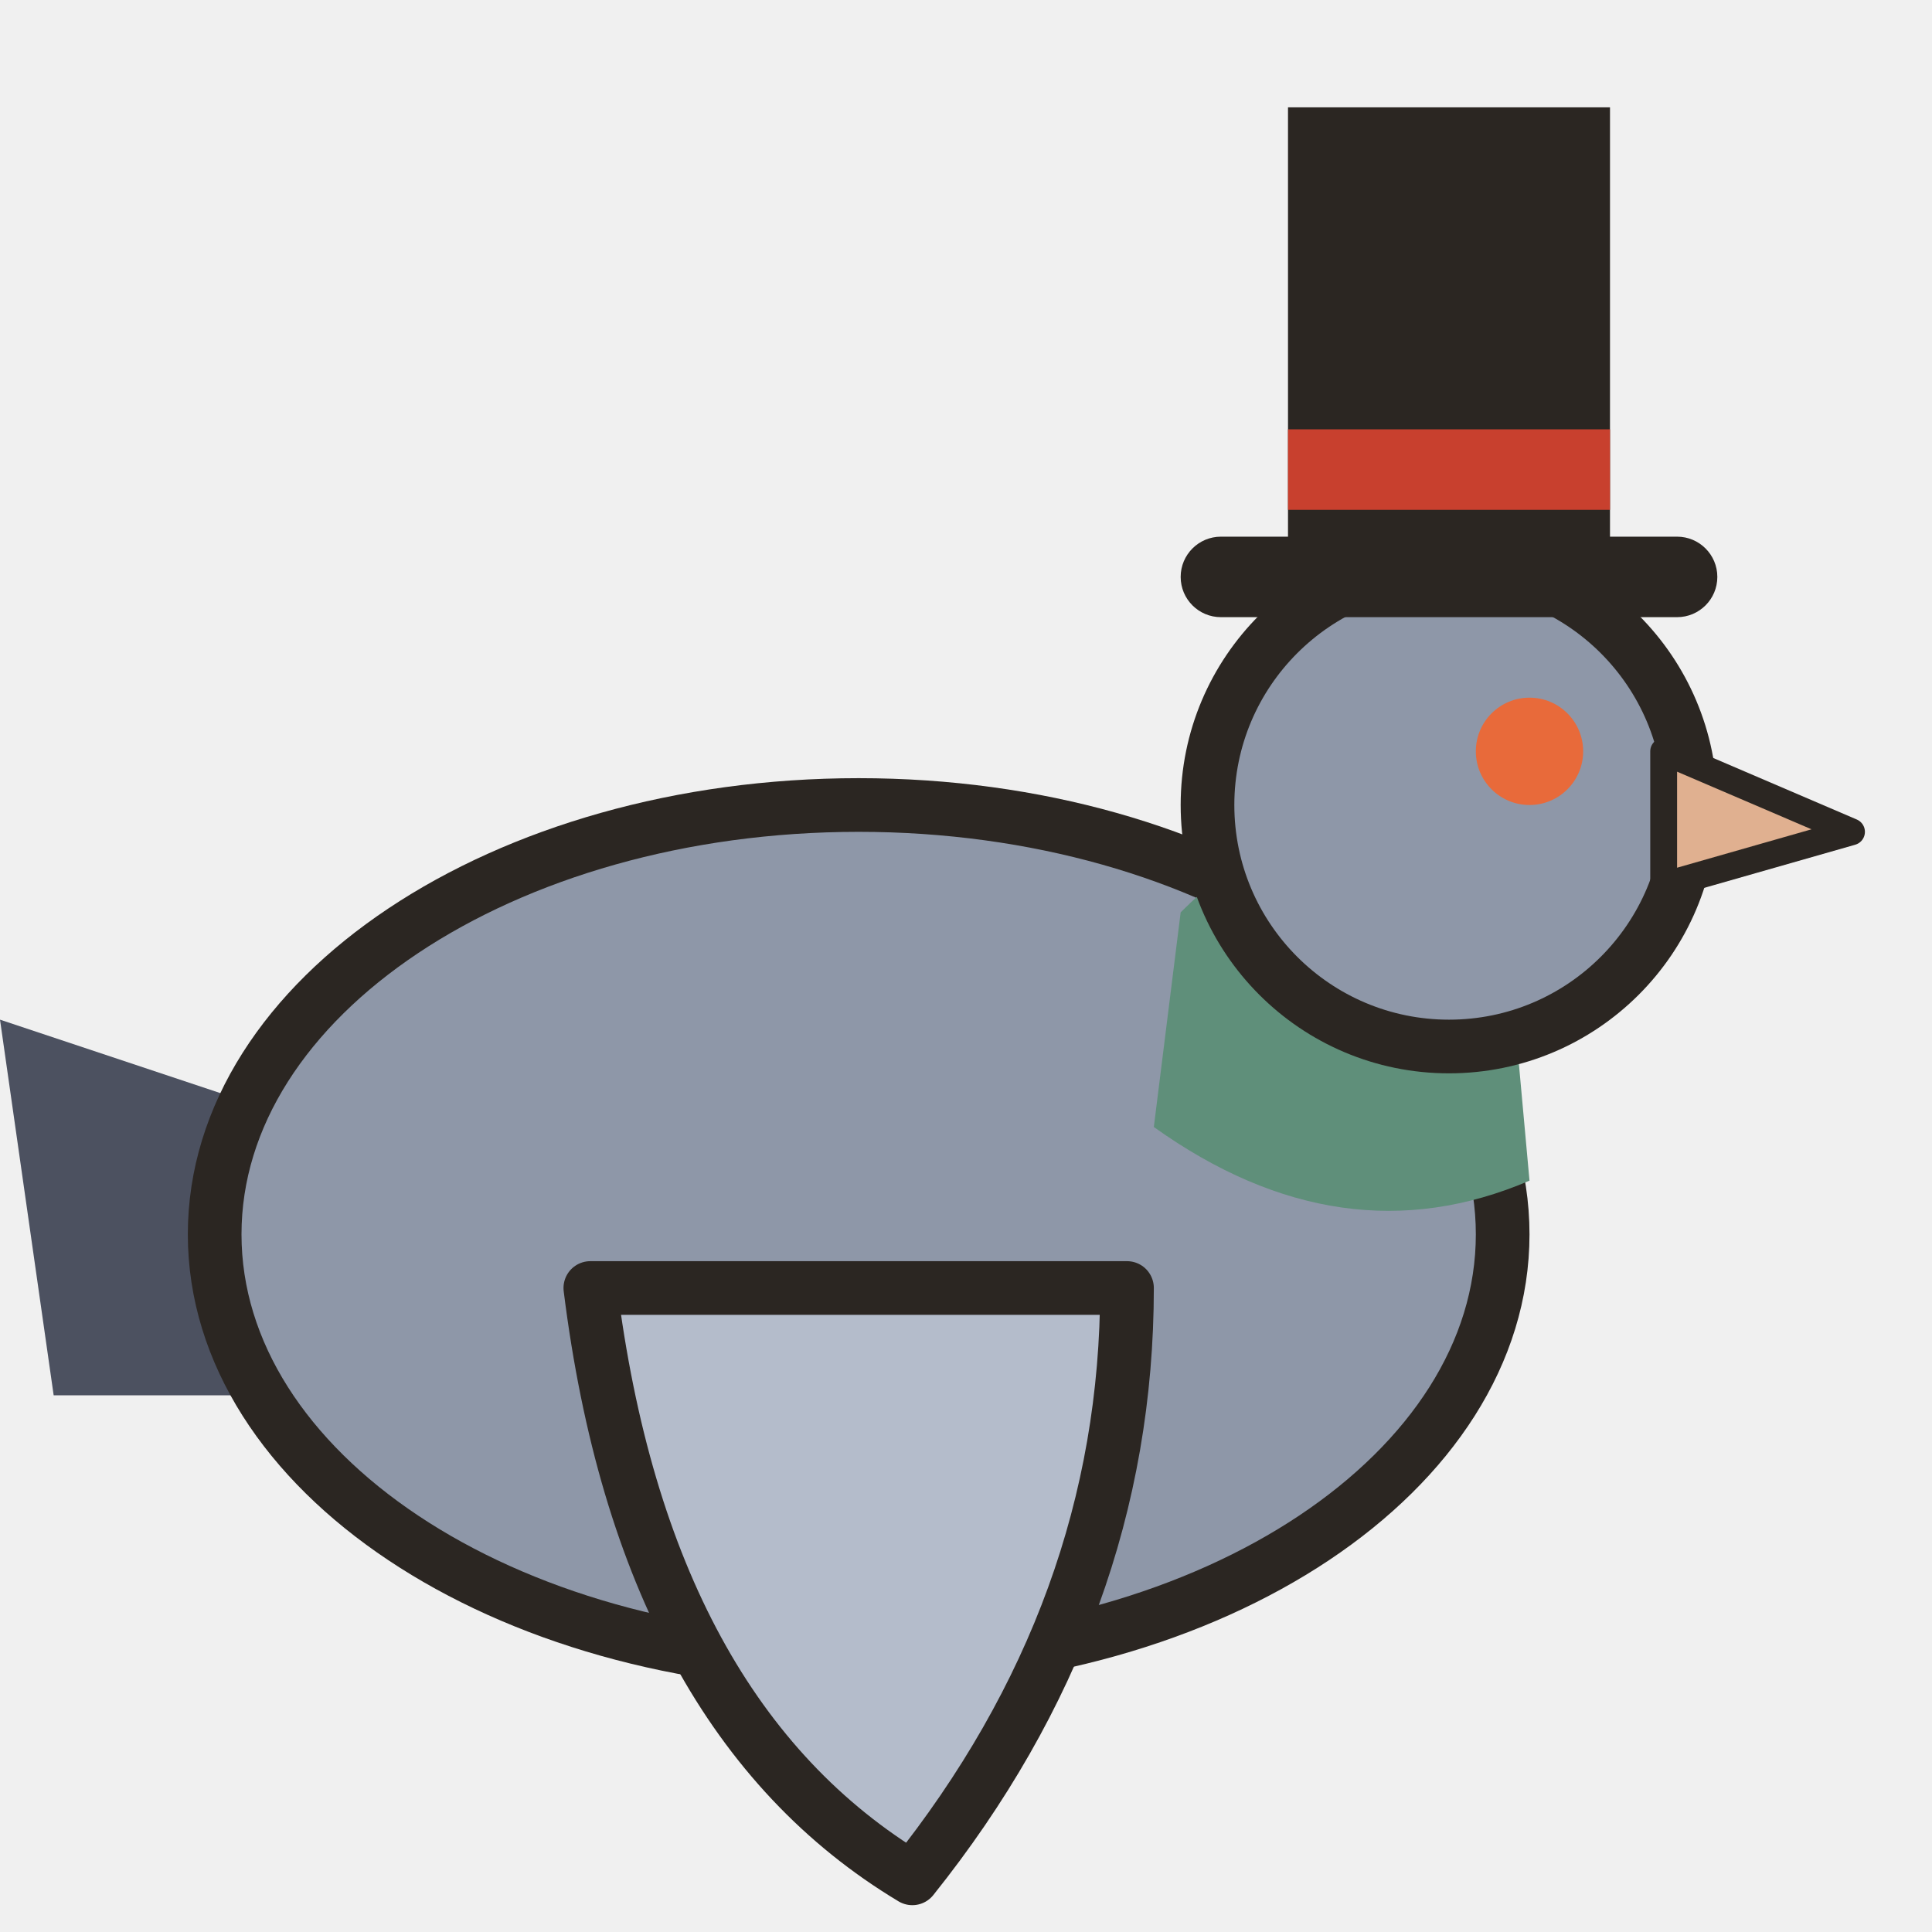
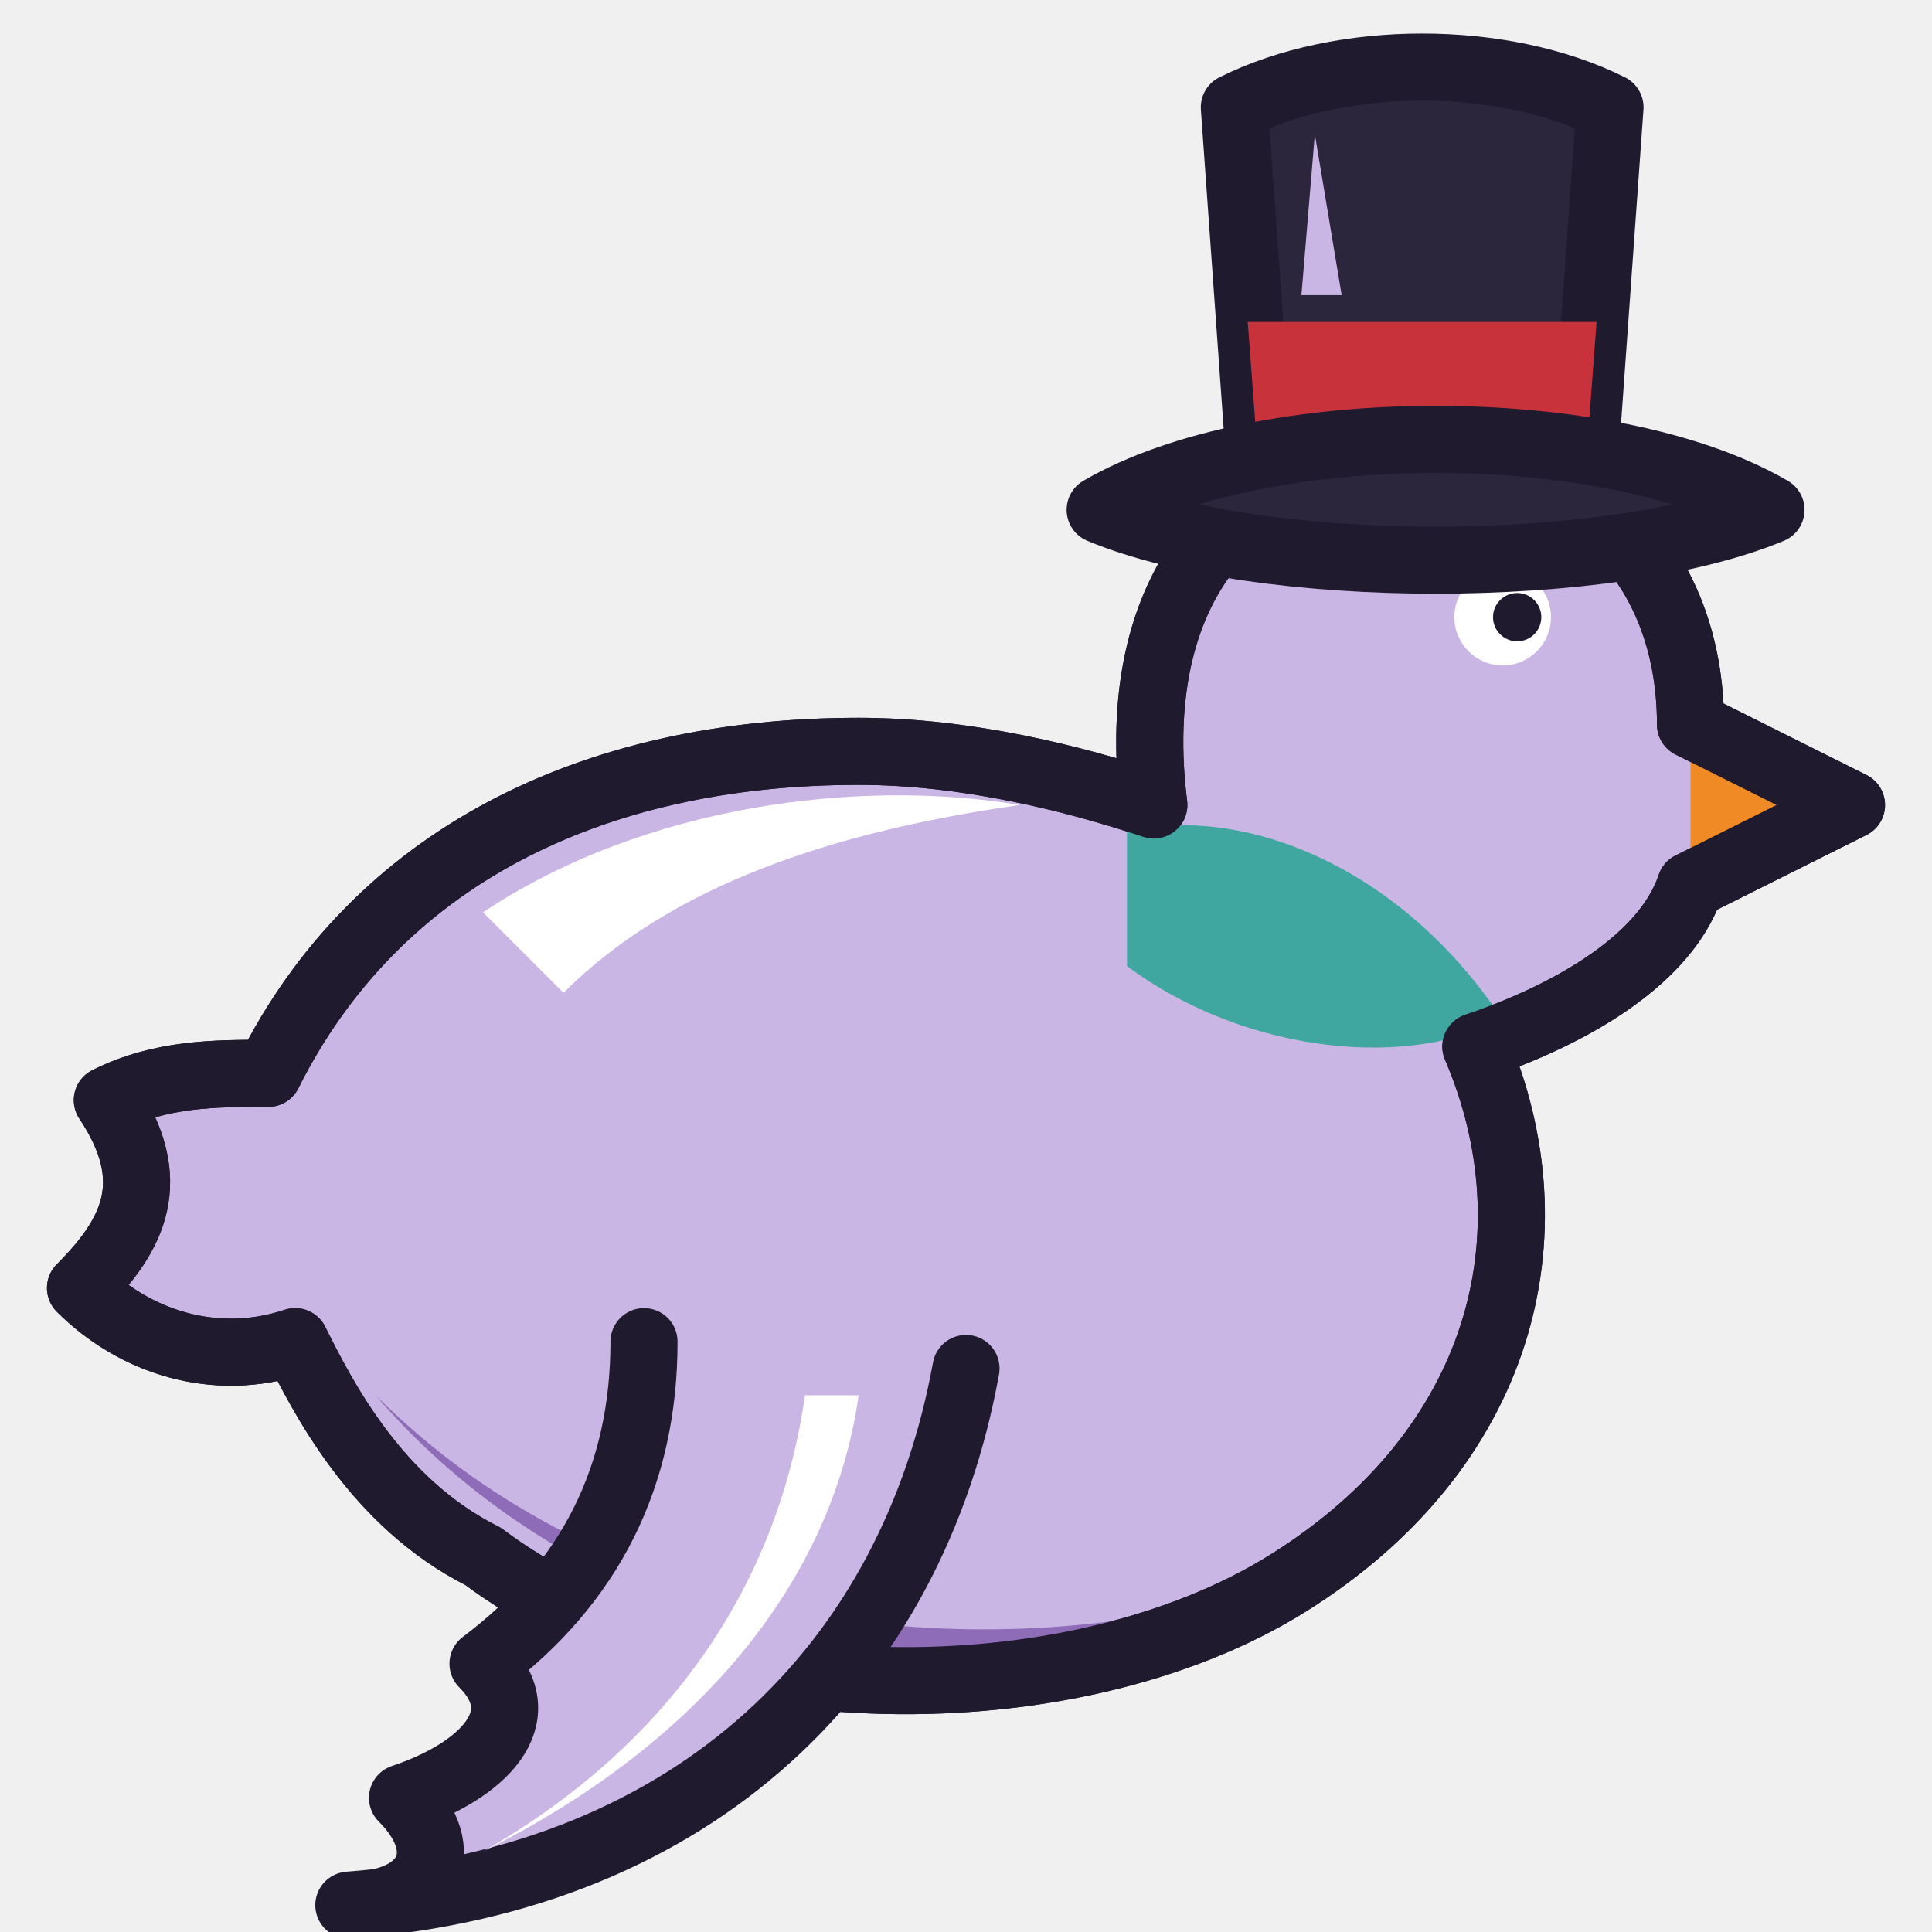
<svg xmlns="http://www.w3.org/2000/svg" width="72" height="72" viewBox="0 0 72 72">
-   <path d="M12 42 L0 38 L2 52 L13 52 Z" fill="#4c5160" />
-   <ellipse cx="32" cy="46" rx="24" ry="16" fill="#8e97a8" stroke="#2b2622" stroke-width="2" stroke-linejoin="round" />
-   <path d="M44 34 Q50 28 56 33 L57 44 Q50 47 43 42 Z" fill="#5f8f7a" />
-   <circle cx="54" cy="30" r="9" fill="#8e97a8" stroke="#2b2622" stroke-width="2" stroke-linejoin="round" />
-   <path d="M62 28 L69 31 L62 33 Z" fill="#e0b090" stroke="#2b2622" stroke-width="1" stroke-linejoin="round" />
-   <circle cx="57" cy="28" r="2" fill="#e86a3a" />
-   <rect x="48" y="4" width="12" height="17" fill="#2b2622" />
-   <rect x="48" y="16" width="12" height="3" fill="#c8402e" />
-   <rect x="44" y="20" width="20" height="3" rx="1.5" fill="#2b2622" />
-   <path d="M22 48 Q24 64 34 70 Q42 60 42 48 Z" fill="#b4bccb" stroke="#2b2622" stroke-width="2" stroke-linejoin="round" />
+   <path d="M10 40 C14 32 22 28 32 28 C36 28 40 29 43 30 C42 22 46 17 53 17 C59 17 63 21 63 27 L69 30 L63 33 C62 36 58 38 55 39 C58 46 56 54 48 59 C40 64 26 64 18 58 C14 56 12 52 11 50 C8 51 5 50 3 48 C5 46 6 44 4 41 C6 40 8 40 10 40 Z" fill="#c9b6e4" stroke="#1f1a2e" stroke-width="2.5" stroke-linejoin="round" stroke-linecap="round" />
+   <path d="M14 52 C22 60 34 62 44 60 C52 58 56 52 57 46 C55 54 48 59 40 61 C30 63 20 59 14 52 Z" fill="#8e6cb8" />
+   <path d="M18 34 C24 30 32 29 38 30 C31 31 25 33 21 37 Z" fill="#ffffff" />
+   <path d="M42 31 C46 30 52 32 56 38 C52 40 46 39 42 36 Z" fill="#3fa7a0" />
+   <path d="M63 27 L69 30 L63 33 Z" fill="#f08a24" />
+   <path d="M10 40 C14 32 22 28 32 28 C36 28 40 29 43 30 C42 22 46 17 53 17 C59 17 63 21 63 27 L69 30 L63 33 C62 36 58 38 55 39 C58 46 56 54 48 59 C40 64 26 64 18 58 C14 56 12 52 11 50 C8 51 5 50 3 48 C5 46 6 44 4 41 C6 40 8 40 10 40 Z" fill="none" stroke="#1f1a2e" stroke-width="2.5" stroke-linejoin="round" stroke-linecap="round" />
+   <ellipse cx="56" cy="23" rx="1.8" ry="1.8" fill="#ffffff" />
+   <ellipse cx="56.54" cy="23" rx="0.9" ry="0.9" fill="#1f1a2e" />
+   <path d="M24 50 C24 55 22 59 18 62 C20 64 18 66 15 67 C17 69 16 71 13 71 C26 70 34 62 36 51" fill="#c9b6e4" stroke="#1f1a2e" stroke-width="2.5" stroke-linejoin="round" stroke-linecap="round" />
+   <path d="M32 52 C31 59 26 65 18 69 C25 65 29 59 30 52 Z" fill="#ffffff" />
+   <path d="M47 18 L46 4 C50 2 56 2 60 4 L59 18 Z" fill="#2b263b" stroke="#1f1a2e" stroke-width="2.5" stroke-linejoin="round" stroke-linecap="round" />
+   <path d="M46.5 12 L59.5 12 L59.2 16 L46.8 16 Z" fill="#c8323a" />
+   <path d="M49 5 L50 11 L48.5 11 Z" fill="#c9b6e4" />
+   <path d="M41 19 C47 15.5 60 15.5 66 19 C60 21.5 47 21.5 41 19 Z" fill="#2b263b" stroke="#1f1a2e" stroke-width="2.5" stroke-linejoin="round" stroke-linecap="round" />
</svg>
